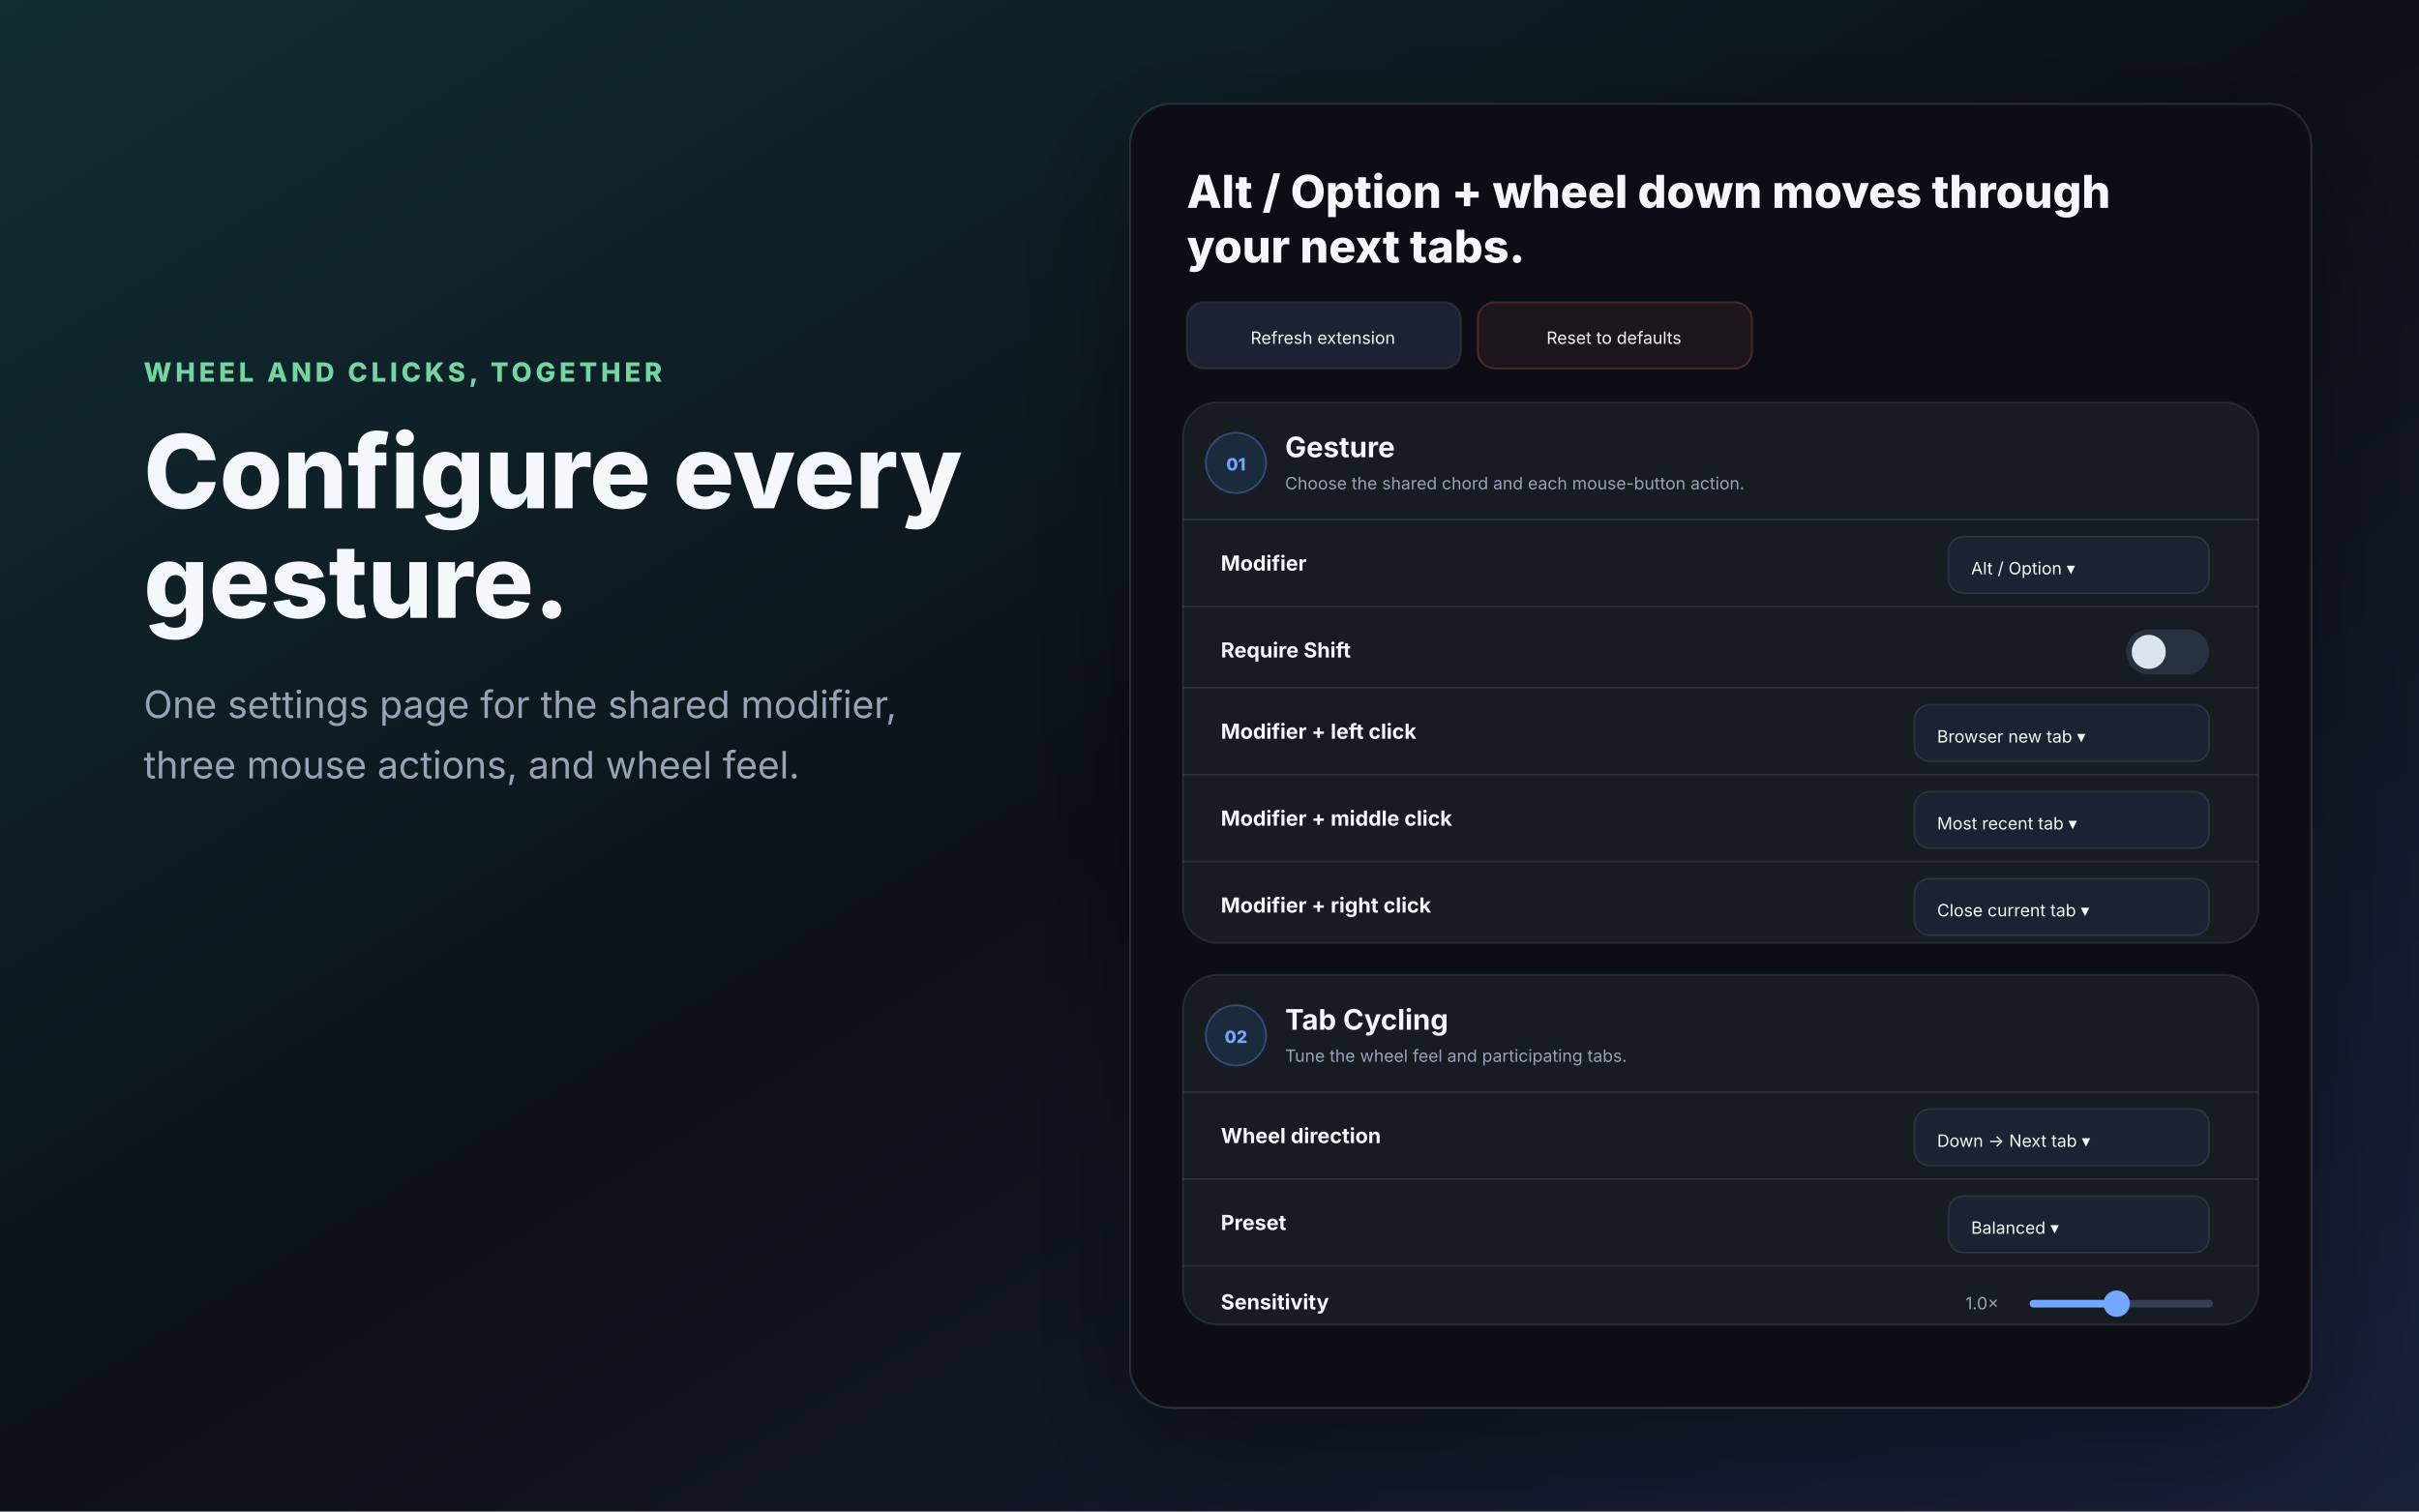
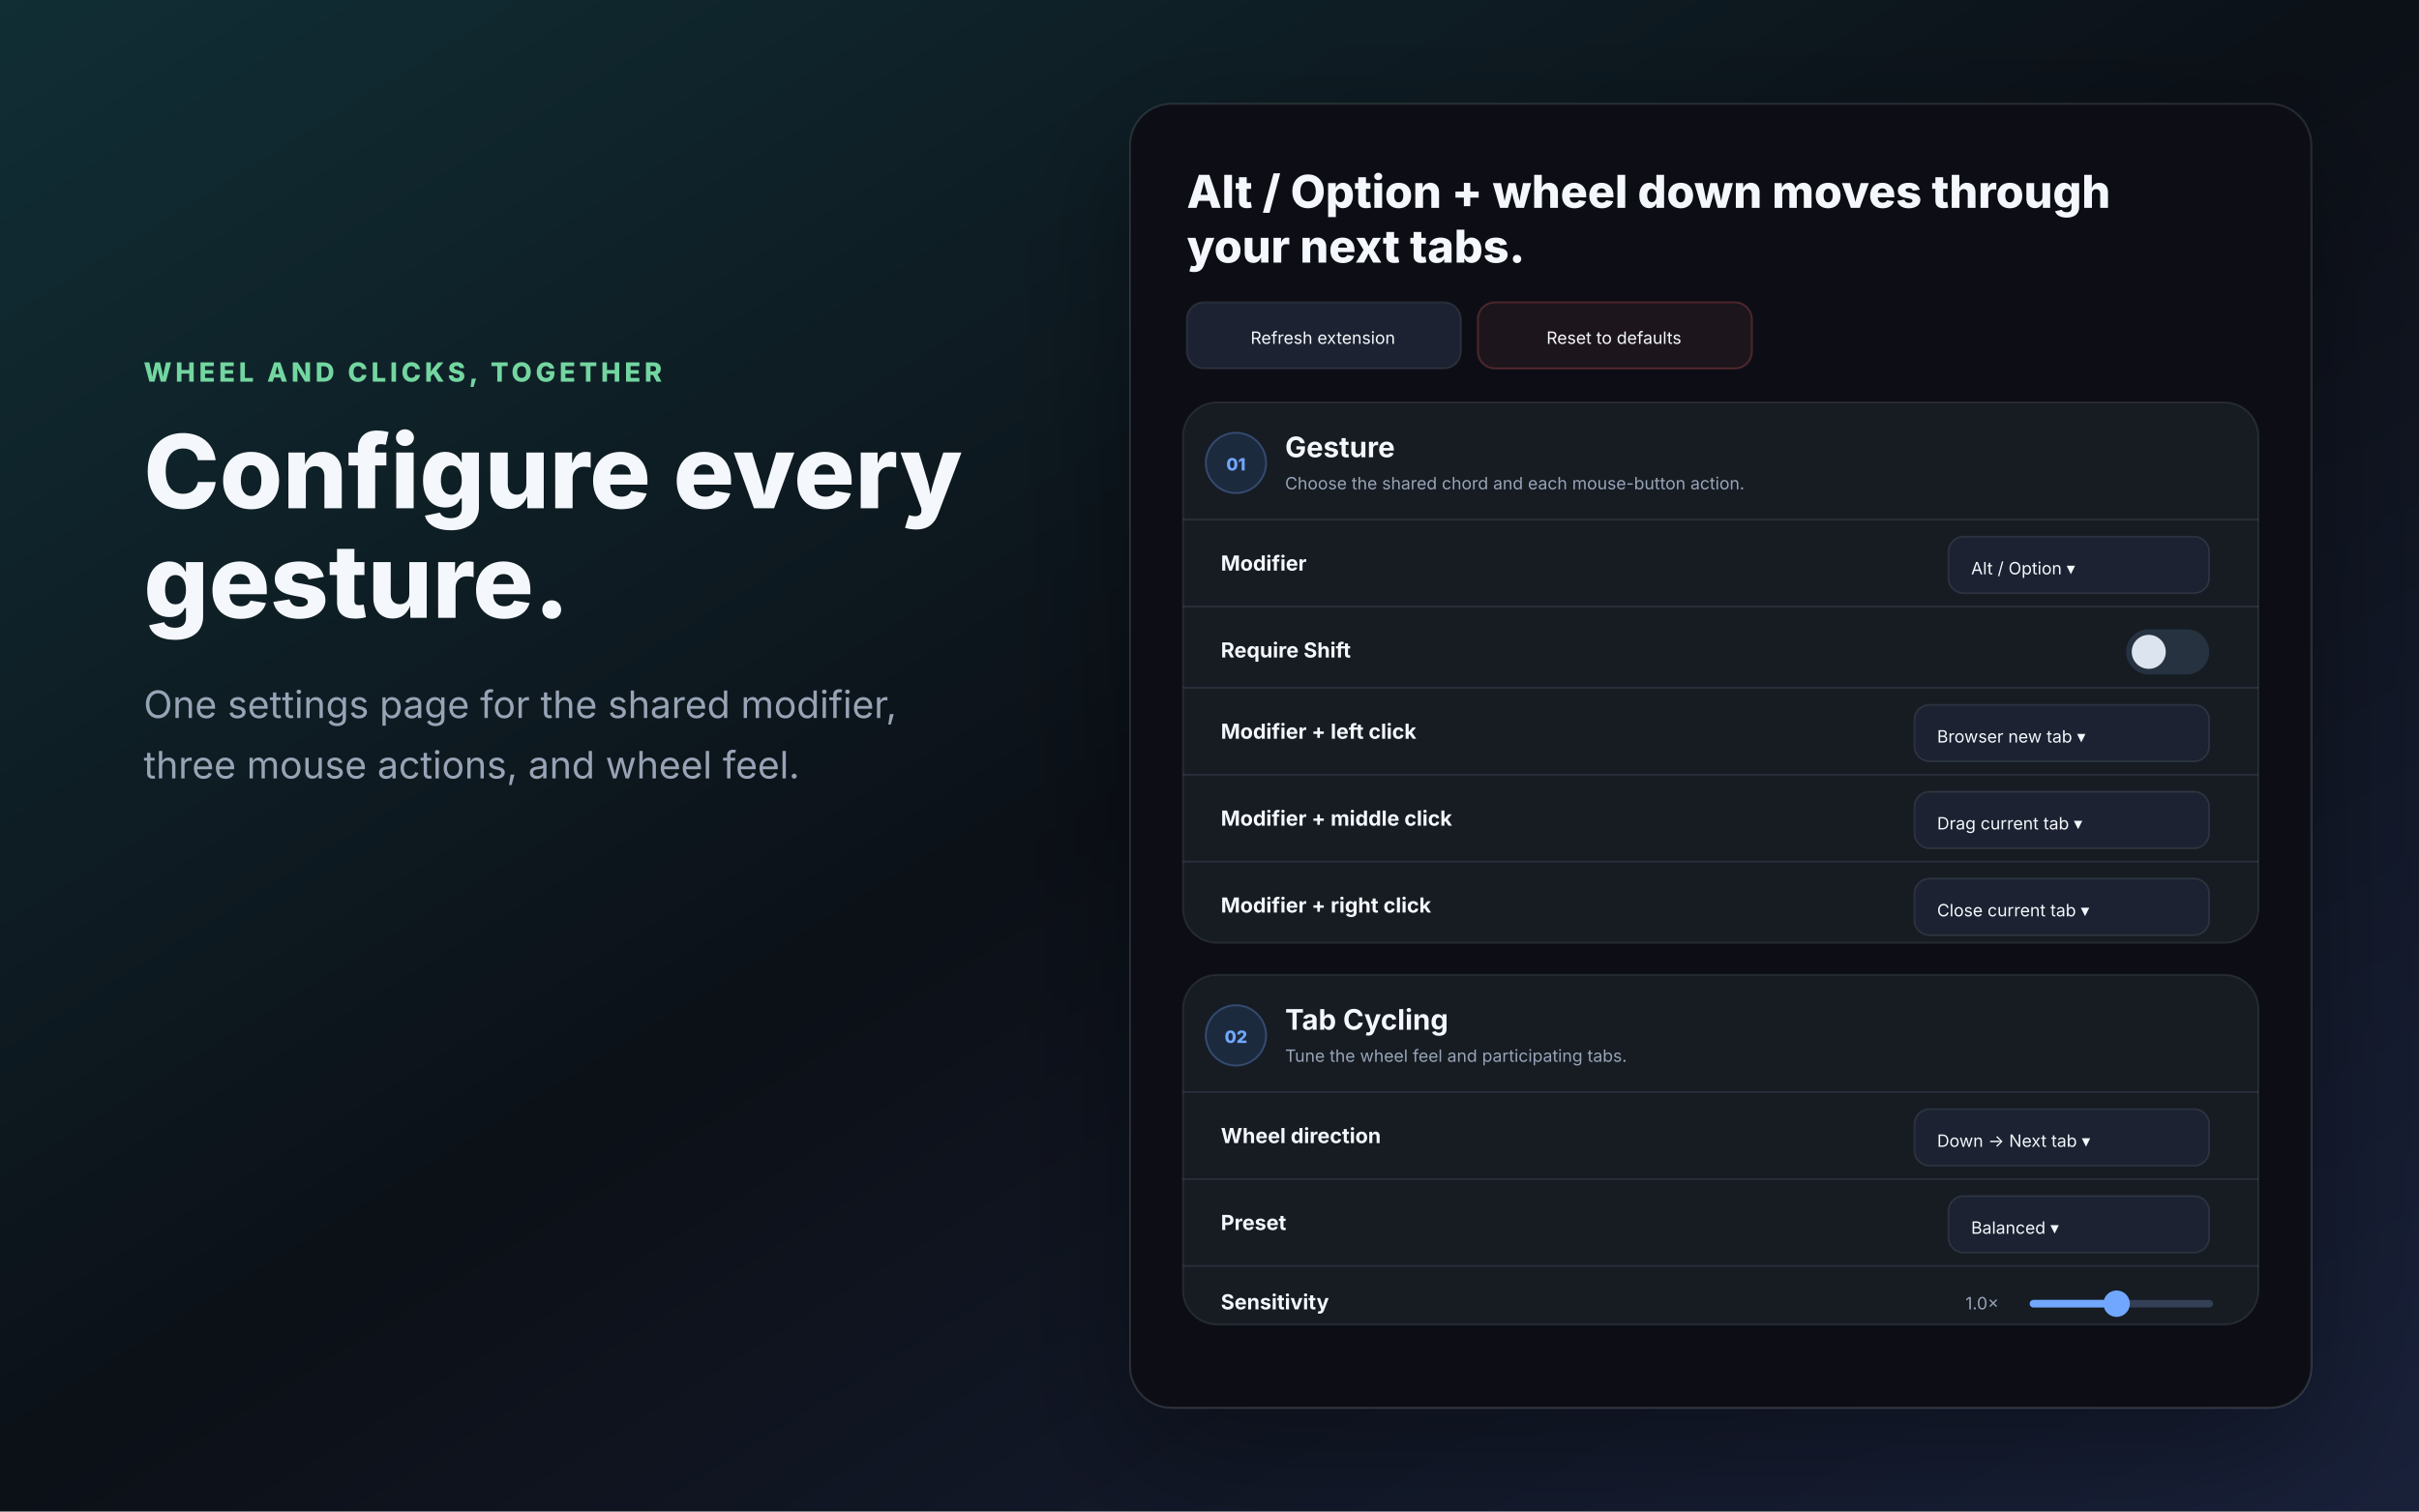
<svg xmlns="http://www.w3.org/2000/svg" width="1280" height="800" viewBox="0 0 1280 800">
  <defs>
    <linearGradient id="bg" x1="0" y1="0" x2="1" y2="1">
      <stop stop-color="#112e35" />
      <stop offset=".5" stop-color="#0c1017" />
      <stop offset="1" stop-color="#19213a" />
    </linearGradient>
    <filter id="shadow">
      <feDropShadow dx="0" dy="24" stdDeviation="34" flood-opacity=".35" />
    </filter>
  </defs>
  <rect width="1280" height="800" fill="url(#bg)" />
  <g font-family="Inter,Segoe UI,sans-serif">
    <text x="76" y="202" fill="#73d6a0" font-size="14" font-weight="800" letter-spacing="2">WHEEL AND CLICKS, TOGETHER</text>
    <text x="76" y="269" fill="#f4f7fb" font-size="54" font-weight="760">Configure every</text>
    <text x="76" y="327" fill="#f4f7fb" font-size="54" font-weight="760">gesture.</text>
    <text x="76" y="380" fill="#98a4b5" font-size="20">One settings page for the shared modifier,</text>
    <text x="76" y="412" fill="#98a4b5" font-size="20">three mouse actions, and wheel feel.</text>
    <g transform="translate(598 55)" filter="url(#shadow)">
      <rect width="625" height="690" rx="22" fill="#0c1017" stroke="#fff" stroke-opacity=".1" />
      <text x="30" y="55" fill="#f4f7fb" font-size="24" font-weight="760">Alt / Option + wheel down moves through</text>
      <text x="30" y="84" fill="#f4f7fb" font-size="24" font-weight="760">your next tabs.</text>
      <rect x="30" y="105" width="145" height="35" rx="9" fill="#1a2230" stroke="#fff" stroke-opacity=".09" />
      <text x="102" y="127" text-anchor="middle" fill="#f4f7fb" font-size="9">Refresh extension</text>
      <rect x="184" y="105" width="145" height="35" rx="9" fill="#ff6666" fill-opacity=".08" stroke="#ff6666" stroke-opacity=".24" />
      <text x="256" y="127" text-anchor="middle" fill="#f4f7fb" font-size="9">Reset to defaults</text>
      <rect x="28" y="158" width="569" height="286" rx="18" fill="#141a24" stroke="#fff" stroke-opacity=".09" />
      <circle cx="56" cy="190" r="16" fill="#71a7ff" fill-opacity=".12" stroke="#71a7ff" stroke-opacity=".3" />
      <text x="56" y="194" fill="#71a7ff" text-anchor="middle" font-size="9" font-weight="800">01</text>
      <text x="82" y="187" fill="#f4f7fb" font-size="15" font-weight="750">Gesture</text>
      <text x="82" y="204" fill="#98a4b5" font-size="9">Choose the shared chord and each mouse-button action.</text>
      <line x1="28" y1="220" x2="597" y2="220" stroke="#fff" stroke-opacity=".09" />
      <text x="48" y="247" fill="#f4f7fb" font-size="11" font-weight="750">Modifier</text>
      <rect x="433" y="229" width="138" height="30" rx="8" fill="#1a2230" stroke="#fff" stroke-opacity=".09" />
      <text x="445" y="249" fill="#f4f7fb" font-size="9">Alt / Option ▾</text>
      <line x1="28" y1="266" x2="597" y2="266" stroke="#fff" stroke-opacity=".09" />
      <text x="48" y="293" fill="#f4f7fb" font-size="11" font-weight="750">Require Shift</text>
      <rect x="527" y="278" width="44" height="24" rx="12" fill="#273140" />
      <circle cx="539" cy="290" r="9" fill="#dce4ef" />
      <line x1="28" y1="309" x2="597" y2="309" stroke="#fff" stroke-opacity=".09" />
      <text x="48" y="336" fill="#f4f7fb" font-size="11" font-weight="750">Modifier + left click</text>
      <rect x="415" y="318" width="156" height="30" rx="8" fill="#1a2230" stroke="#fff" stroke-opacity=".09" />
      <text x="427" y="338" fill="#f4f7fb" font-size="9">Browser new tab ▾</text>
      <line x1="28" y1="355" x2="597" y2="355" stroke="#fff" stroke-opacity=".09" />
      <text x="48" y="382" fill="#f4f7fb" font-size="11" font-weight="750">Modifier + middle click</text>
      <rect x="415" y="364" width="156" height="30" rx="8" fill="#1a2230" stroke="#fff" stroke-opacity=".09" />
-       <text x="427" y="384" fill="#f4f7fb" font-size="9">Most recent tab ▾</text>
+       <text x="427" y="384" fill="#f4f7fb" font-size="9">Drag current tab ▾</text>
      <line x1="28" y1="401" x2="597" y2="401" stroke="#fff" stroke-opacity=".09" />
      <text x="48" y="428" fill="#f4f7fb" font-size="11" font-weight="750">Modifier + right click</text>
      <rect x="415" y="410" width="156" height="30" rx="8" fill="#1a2230" stroke="#fff" stroke-opacity=".09" />
      <text x="427" y="430" fill="#f4f7fb" font-size="9">Close current tab ▾</text>
      <rect x="28" y="461" width="569" height="185" rx="18" fill="#141a24" stroke="#fff" stroke-opacity=".09" />
      <circle cx="56" cy="493" r="16" fill="#71a7ff" fill-opacity=".12" stroke="#71a7ff" stroke-opacity=".3" />
      <text x="56" y="497" fill="#71a7ff" text-anchor="middle" font-size="9" font-weight="800">02</text>
      <text x="82" y="490" fill="#f4f7fb" font-size="15" font-weight="750">Tab Cycling</text>
      <text x="82" y="507" fill="#98a4b5" font-size="9">Tune the wheel feel and participating tabs.</text>
      <line x1="28" y1="523" x2="597" y2="523" stroke="#fff" stroke-opacity=".09" />
      <text x="48" y="550" fill="#f4f7fb" font-size="11" font-weight="750">Wheel direction</text>
      <rect x="415" y="532" width="156" height="30" rx="8" fill="#1a2230" stroke="#fff" stroke-opacity=".09" />
      <text x="427" y="552" fill="#f4f7fb" font-size="9">Down → Next tab ▾</text>
      <line x1="28" y1="569" x2="597" y2="569" stroke="#fff" stroke-opacity=".09" />
      <text x="48" y="596" fill="#f4f7fb" font-size="11" font-weight="750">Preset</text>
      <rect x="433" y="578" width="138" height="30" rx="8" fill="#1a2230" stroke="#fff" stroke-opacity=".09" />
      <text x="445" y="598" fill="#f4f7fb" font-size="9">Balanced ▾</text>
      <line x1="28" y1="615" x2="597" y2="615" stroke="#fff" stroke-opacity=".09" />
      <text x="48" y="638" fill="#f4f7fb" font-size="11" font-weight="750">Sensitivity</text>
      <text x="442" y="638" fill="#98a4b5" font-size="9">1.0×</text>
      <line x1="478" y1="635" x2="571" y2="635" stroke="#344156" stroke-width="4" stroke-linecap="round" />
      <line x1="478" y1="635" x2="522" y2="635" stroke="#71a7ff" stroke-width="4" stroke-linecap="round" />
      <circle cx="522" cy="635" r="7" fill="#71a7ff" />
    </g>
  </g>
</svg>
